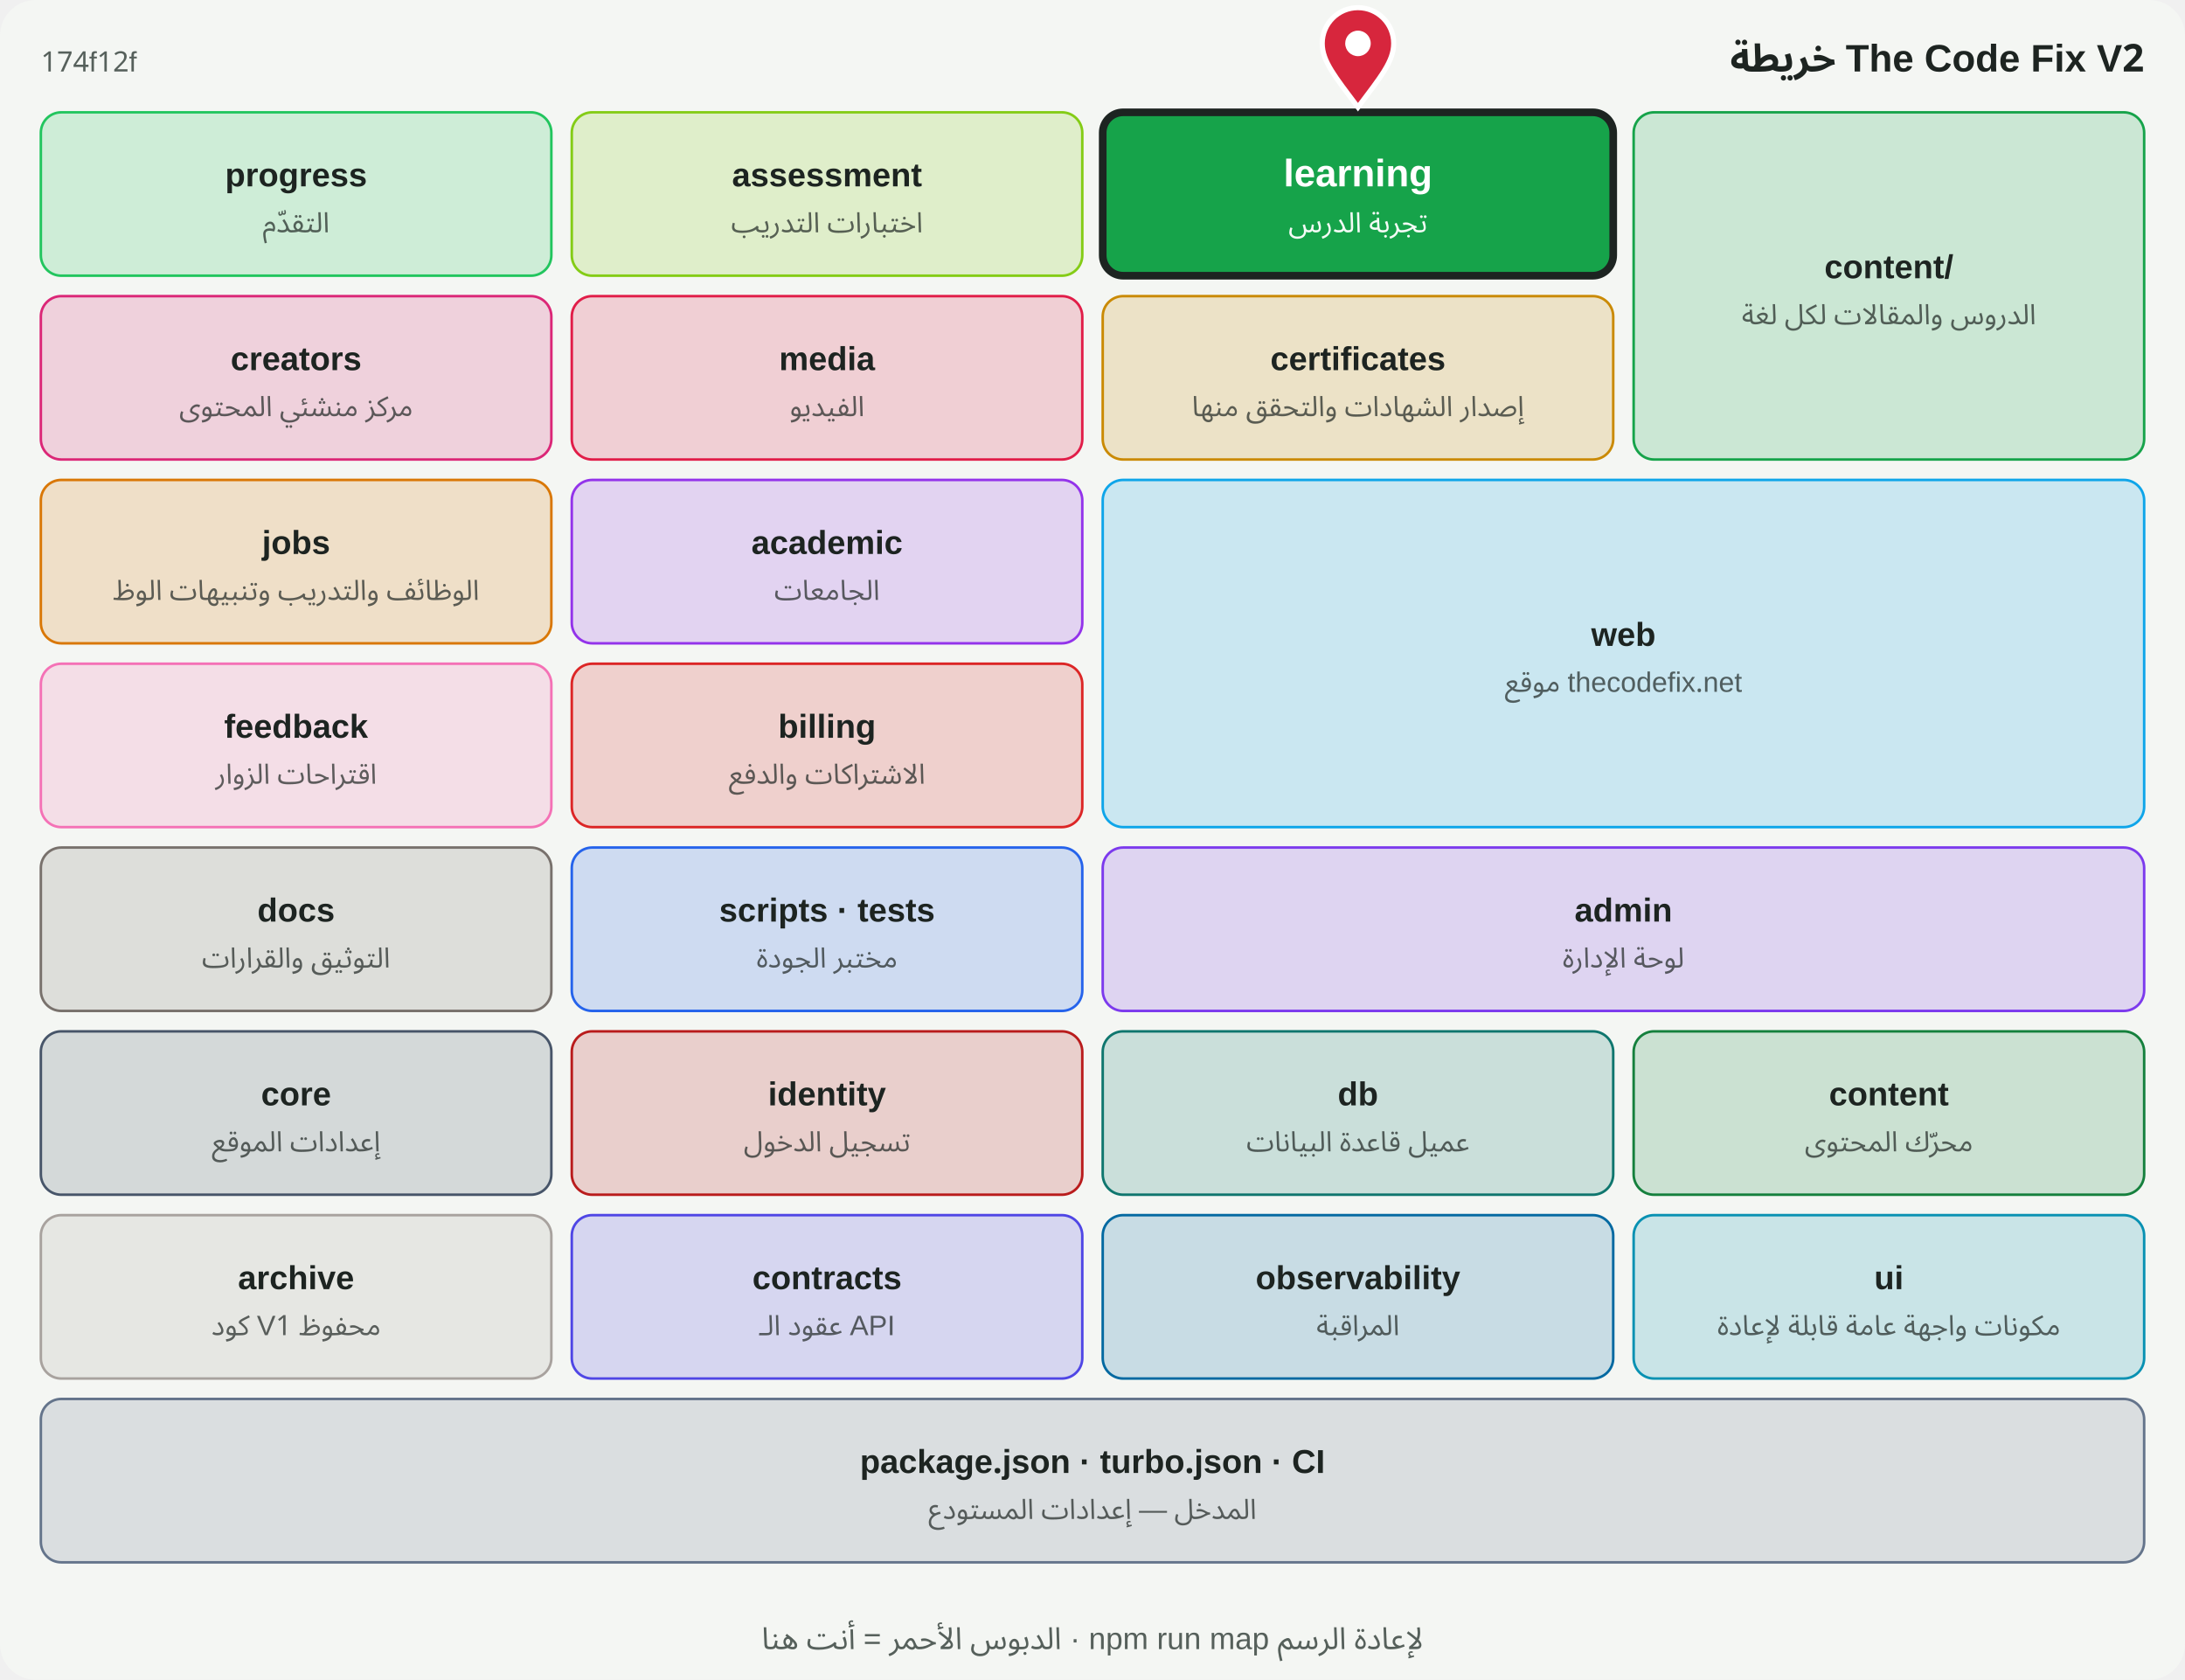
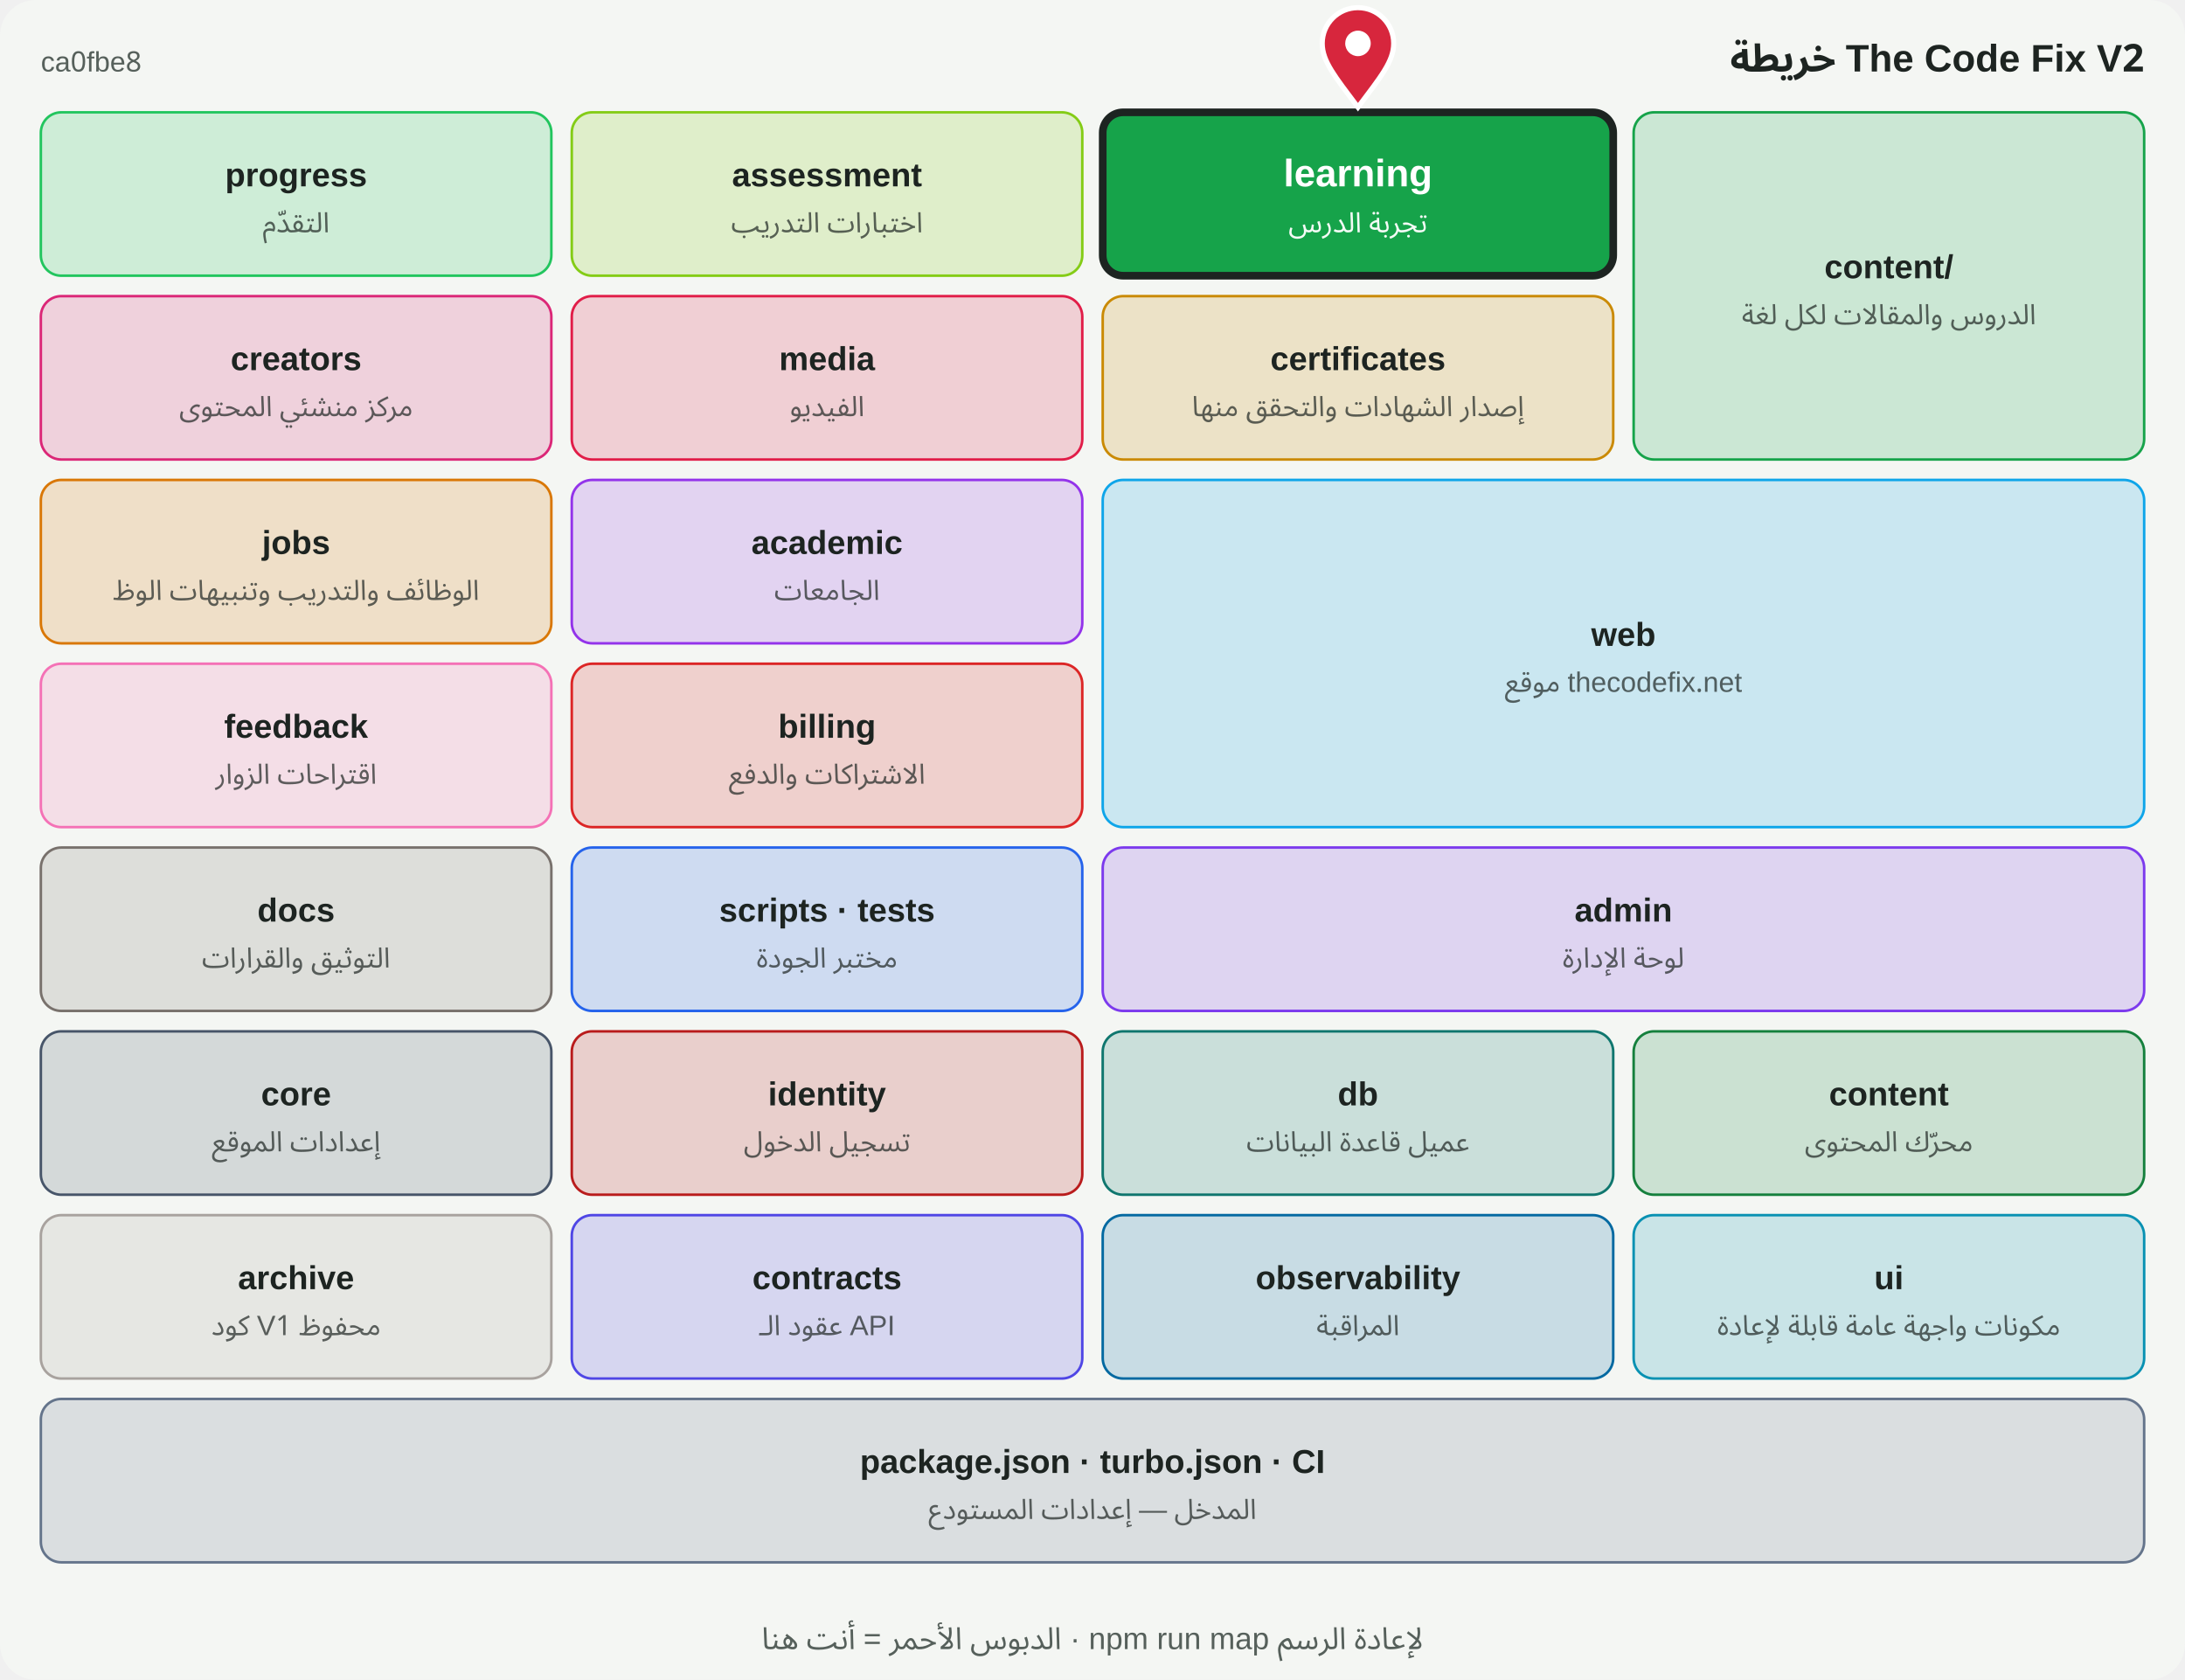
<svg xmlns="http://www.w3.org/2000/svg" viewBox="0 0 856 658" width="856" height="658" font-family="'Segoe UI', Tahoma, 'Noto Sans Arabic', Arial, sans-serif" role="img" aria-label="خريطة مشروع The Code Fix — تجربة الدرس: العرض (@tcf/learning)">
  <rect width="856" height="658" rx="14" fill="#f4f6f3" />
  <text x="840" y="28" text-anchor="end" font-size="15" font-weight="700" fill="#1d2421">خريطة The Code Fix V2</text>
-   <text x="16" y="28" font-size="11" fill="#56605b">174f12f</text>
+   <text x="16" y="28" font-size="11" fill="#56605b">ca0fbe8</text>
  <g>
    <rect x="640" y="44" width="200" height="136" rx="8" fill="#16a34a" fill-opacity="0.18" stroke="#16a34a" stroke-width="1" />
    <text x="740" y="109" text-anchor="middle" font-size="13" font-weight="600" fill="#1d2421">content/</text>
    <text x="740" y="127" text-anchor="middle" font-size="11" fill="#1d2421" fill-opacity="0.7">الدروس والمقالات لكل لغة</text>
  </g>
  <g>
    <rect x="432" y="44" width="200" height="64" rx="8" fill="#16a34a" fill-opacity="1" stroke="#1d2421" stroke-width="3" />
    <text x="532" y="73" text-anchor="middle" font-size="15" font-weight="700" fill="#ffffff">learning</text>
    <text x="532" y="91" text-anchor="middle" font-size="11" fill="#ffffff" fill-opacity="0.95">تجربة الدرس</text>
  </g>
  <path d="M532 42 c-9 -12 -14 -18 -14 -25 a14 14 0 0 1 28 0 c0 7 -5 13 -14 25z" fill="#d7263d" stroke="#fff" stroke-width="2" />
  <circle cx="532" cy="17" r="5" fill="#fff" />
  <g>
    <rect x="224" y="44" width="200" height="64" rx="8" fill="#84cc16" fill-opacity="0.18" stroke="#84cc16" stroke-width="1" />
    <text x="324" y="73" text-anchor="middle" font-size="13" font-weight="600" fill="#1d2421">assessment</text>
    <text x="324" y="91" text-anchor="middle" font-size="11" fill="#1d2421" fill-opacity="0.7">اختبارات التدريب</text>
  </g>
  <g>
    <rect x="16" y="44" width="200" height="64" rx="8" fill="#22c55e" fill-opacity="0.18" stroke="#22c55e" stroke-width="1" />
    <text x="116" y="73" text-anchor="middle" font-size="13" font-weight="600" fill="#1d2421">progress</text>
    <text x="116" y="91" text-anchor="middle" font-size="11" fill="#1d2421" fill-opacity="0.7">التقدّم</text>
  </g>
  <g>
    <rect x="432" y="116" width="200" height="64" rx="8" fill="#ca8a04" fill-opacity="0.18" stroke="#ca8a04" stroke-width="1" />
    <text x="532" y="145" text-anchor="middle" font-size="13" font-weight="600" fill="#1d2421">certificates</text>
    <text x="532" y="163" text-anchor="middle" font-size="11" fill="#1d2421" fill-opacity="0.7">إصدار الشهادات والتحقق منها</text>
  </g>
  <g>
    <rect x="224" y="116" width="200" height="64" rx="8" fill="#e11d48" fill-opacity="0.18" stroke="#e11d48" stroke-width="1" />
    <text x="324" y="145" text-anchor="middle" font-size="13" font-weight="600" fill="#1d2421">media</text>
    <text x="324" y="163" text-anchor="middle" font-size="11" fill="#1d2421" fill-opacity="0.7">الفيديو</text>
  </g>
  <g>
    <rect x="16" y="116" width="200" height="64" rx="8" fill="#db2777" fill-opacity="0.18" stroke="#db2777" stroke-width="1" />
    <text x="116" y="145" text-anchor="middle" font-size="13" font-weight="600" fill="#1d2421">creators</text>
    <text x="116" y="163" text-anchor="middle" font-size="11" fill="#1d2421" fill-opacity="0.7">مركز منشئي المحتوى</text>
  </g>
  <g>
    <rect x="432" y="188" width="408" height="136" rx="8" fill="#0ea5e9" fill-opacity="0.18" stroke="#0ea5e9" stroke-width="1" />
    <text x="636" y="253" text-anchor="middle" font-size="13" font-weight="600" fill="#1d2421">web</text>
    <text x="636" y="271" text-anchor="middle" font-size="11" fill="#1d2421" fill-opacity="0.7">موقع thecodefix.net</text>
  </g>
  <g>
    <rect x="224" y="188" width="200" height="64" rx="8" fill="#9333ea" fill-opacity="0.18" stroke="#9333ea" stroke-width="1" />
    <text x="324" y="217" text-anchor="middle" font-size="13" font-weight="600" fill="#1d2421">academic</text>
    <text x="324" y="235" text-anchor="middle" font-size="11" fill="#1d2421" fill-opacity="0.7">الجامعات</text>
  </g>
  <g>
    <rect x="16" y="188" width="200" height="64" rx="8" fill="#d97706" fill-opacity="0.18" stroke="#d97706" stroke-width="1" />
    <text x="116" y="217" text-anchor="middle" font-size="13" font-weight="600" fill="#1d2421">jobs</text>
    <text x="116" y="235" text-anchor="middle" font-size="11" fill="#1d2421" fill-opacity="0.7">الوظائف والتدريب وتنبيهات الوظ</text>
  </g>
  <g>
    <rect x="224" y="260" width="200" height="64" rx="8" fill="#dc2626" fill-opacity="0.18" stroke="#dc2626" stroke-width="1" />
    <text x="324" y="289" text-anchor="middle" font-size="13" font-weight="600" fill="#1d2421">billing</text>
    <text x="324" y="307" text-anchor="middle" font-size="11" fill="#1d2421" fill-opacity="0.7">الاشتراكات والدفع</text>
  </g>
  <g>
    <rect x="16" y="260" width="200" height="64" rx="8" fill="#f472b6" fill-opacity="0.18" stroke="#f472b6" stroke-width="1" />
    <text x="116" y="289" text-anchor="middle" font-size="13" font-weight="600" fill="#1d2421">feedback</text>
    <text x="116" y="307" text-anchor="middle" font-size="11" fill="#1d2421" fill-opacity="0.7">اقتراحات الزوار</text>
  </g>
  <g>
    <rect x="432" y="332" width="408" height="64" rx="8" fill="#7c3aed" fill-opacity="0.18" stroke="#7c3aed" stroke-width="1" />
    <text x="636" y="361" text-anchor="middle" font-size="13" font-weight="600" fill="#1d2421">admin</text>
    <text x="636" y="379" text-anchor="middle" font-size="11" fill="#1d2421" fill-opacity="0.7">لوحة الإدارة</text>
  </g>
  <g>
    <rect x="224" y="332" width="200" height="64" rx="8" fill="#2563eb" fill-opacity="0.18" stroke="#2563eb" stroke-width="1" />
    <text x="324" y="361" text-anchor="middle" font-size="13" font-weight="600" fill="#1d2421">scripts · tests</text>
    <text x="324" y="379" text-anchor="middle" font-size="11" fill="#1d2421" fill-opacity="0.7">مختبر الجودة</text>
  </g>
  <g>
    <rect x="16" y="332" width="200" height="64" rx="8" fill="#78716c" fill-opacity="0.18" stroke="#78716c" stroke-width="1" />
    <text x="116" y="361" text-anchor="middle" font-size="13" font-weight="600" fill="#1d2421">docs</text>
    <text x="116" y="379" text-anchor="middle" font-size="11" fill="#1d2421" fill-opacity="0.7">التوثيق والقرارات</text>
  </g>
  <g>
    <rect x="640" y="404" width="200" height="64" rx="8" fill="#15803d" fill-opacity="0.18" stroke="#15803d" stroke-width="1" />
    <text x="740" y="433" text-anchor="middle" font-size="13" font-weight="600" fill="#1d2421">content</text>
    <text x="740" y="451" text-anchor="middle" font-size="11" fill="#1d2421" fill-opacity="0.7">محرّك المحتوى</text>
  </g>
  <g>
    <rect x="432" y="404" width="200" height="64" rx="8" fill="#0f766e" fill-opacity="0.18" stroke="#0f766e" stroke-width="1" />
    <text x="532" y="433" text-anchor="middle" font-size="13" font-weight="600" fill="#1d2421">db</text>
    <text x="532" y="451" text-anchor="middle" font-size="11" fill="#1d2421" fill-opacity="0.7">عميل قاعدة البيانات</text>
  </g>
  <g>
    <rect x="224" y="404" width="200" height="64" rx="8" fill="#b91c1c" fill-opacity="0.18" stroke="#b91c1c" stroke-width="1" />
    <text x="324" y="433" text-anchor="middle" font-size="13" font-weight="600" fill="#1d2421">identity</text>
    <text x="324" y="451" text-anchor="middle" font-size="11" fill="#1d2421" fill-opacity="0.7">تسجيل الدخول</text>
  </g>
  <g>
    <rect x="16" y="404" width="200" height="64" rx="8" fill="#475569" fill-opacity="0.18" stroke="#475569" stroke-width="1" />
    <text x="116" y="433" text-anchor="middle" font-size="13" font-weight="600" fill="#1d2421">core</text>
    <text x="116" y="451" text-anchor="middle" font-size="11" fill="#1d2421" fill-opacity="0.7">إعدادات الموقع</text>
  </g>
  <g>
    <rect x="640" y="476" width="200" height="64" rx="8" fill="#0891b2" fill-opacity="0.18" stroke="#0891b2" stroke-width="1" />
    <text x="740" y="505" text-anchor="middle" font-size="13" font-weight="600" fill="#1d2421">ui</text>
    <text x="740" y="523" text-anchor="middle" font-size="11" fill="#1d2421" fill-opacity="0.7">مكونات واجهة عامة قابلة لإعادة</text>
  </g>
  <g>
    <rect x="432" y="476" width="200" height="64" rx="8" fill="#0369a1" fill-opacity="0.18" stroke="#0369a1" stroke-width="1" />
    <text x="532" y="505" text-anchor="middle" font-size="13" font-weight="600" fill="#1d2421">observability</text>
    <text x="532" y="523" text-anchor="middle" font-size="11" fill="#1d2421" fill-opacity="0.7">المراقبة</text>
  </g>
  <g>
    <rect x="224" y="476" width="200" height="64" rx="8" fill="#4f46e5" fill-opacity="0.18" stroke="#4f46e5" stroke-width="1" />
    <text x="324" y="505" text-anchor="middle" font-size="13" font-weight="600" fill="#1d2421">contracts</text>
    <text x="324" y="523" text-anchor="middle" font-size="11" fill="#1d2421" fill-opacity="0.7">عقود الـ API</text>
  </g>
  <g>
    <rect x="16" y="476" width="200" height="64" rx="8" fill="#a8a29e" fill-opacity="0.18" stroke="#a8a29e" stroke-width="1" />
    <text x="116" y="505" text-anchor="middle" font-size="13" font-weight="600" fill="#1d2421">archive</text>
    <text x="116" y="523" text-anchor="middle" font-size="11" fill="#1d2421" fill-opacity="0.7">كود V1 محفوظ</text>
  </g>
  <g>
    <rect x="16" y="548" width="824" height="64" rx="8" fill="#64748b" fill-opacity="0.18" stroke="#64748b" stroke-width="1" />
    <text x="428" y="577" text-anchor="middle" font-size="13" font-weight="600" fill="#1d2421">package.json · turbo.json · CI</text>
    <text x="428" y="595" text-anchor="middle" font-size="11" fill="#1d2421" fill-opacity="0.7">المدخل — إعدادات المستودع</text>
  </g>
  <text x="428" y="646" text-anchor="middle" font-size="12" fill="#56605b">الدبوس الأحمر = أنت هنا · npm run map لإعادة الرسم</text>
</svg>
